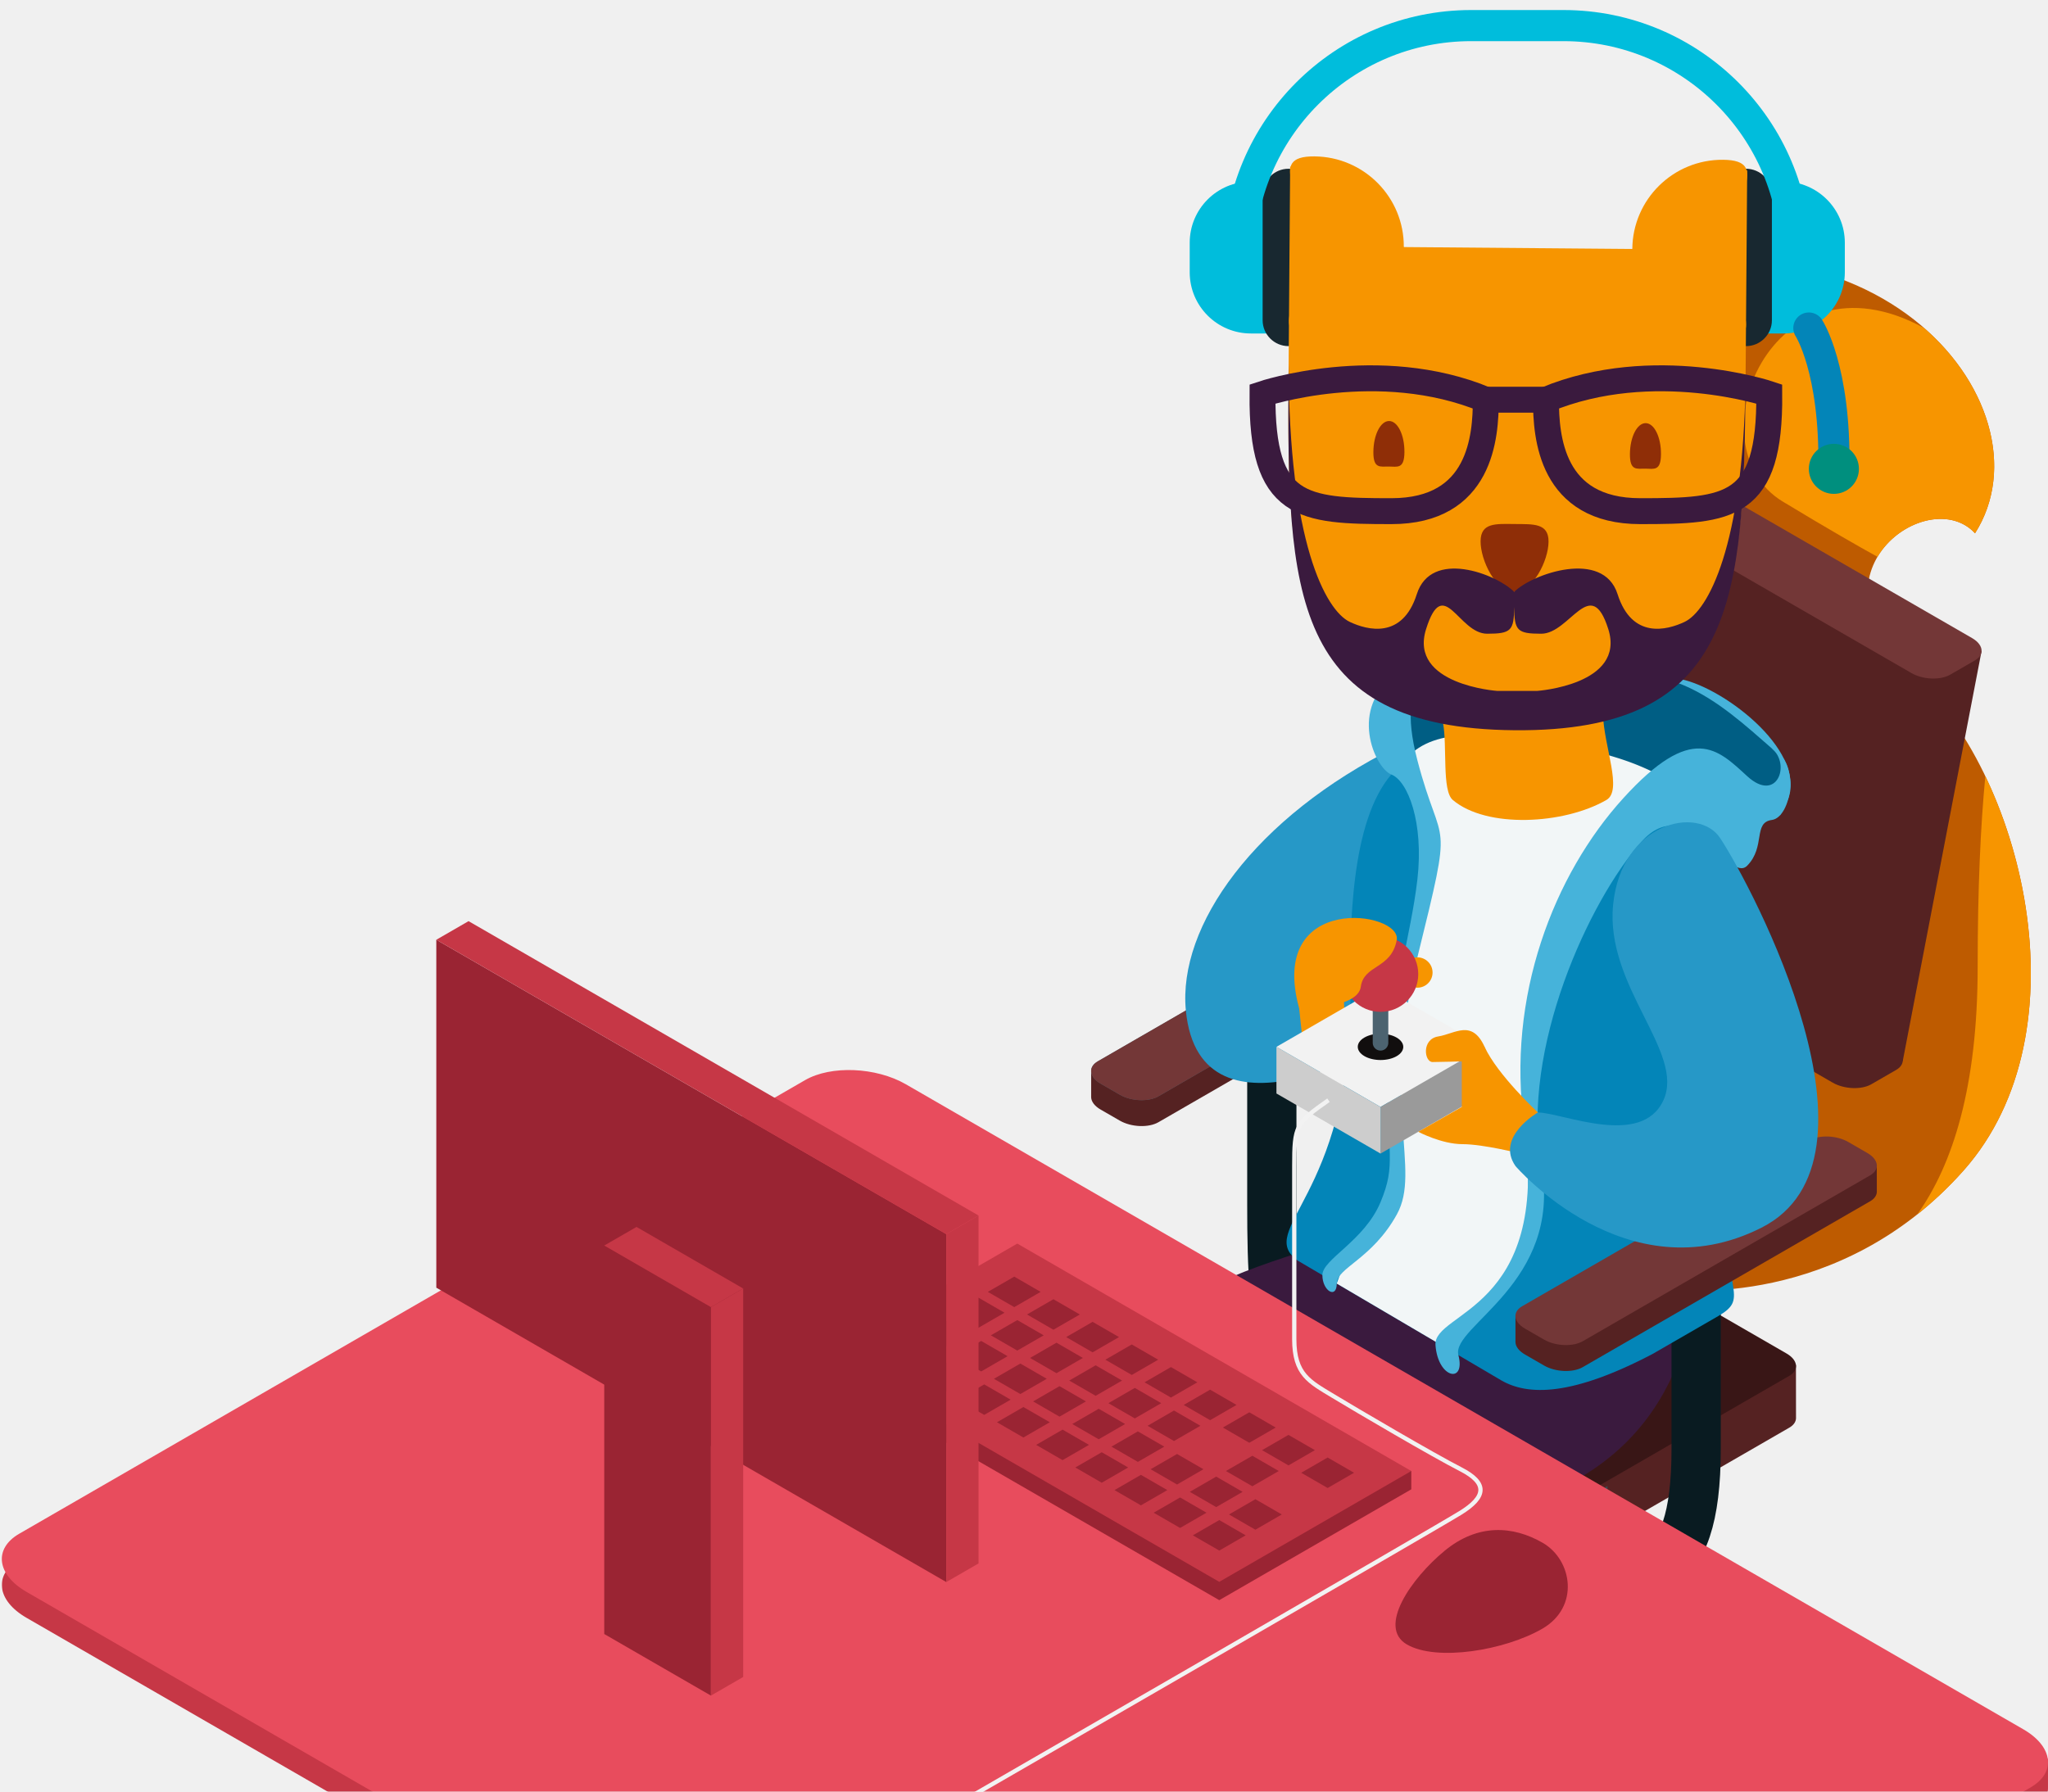
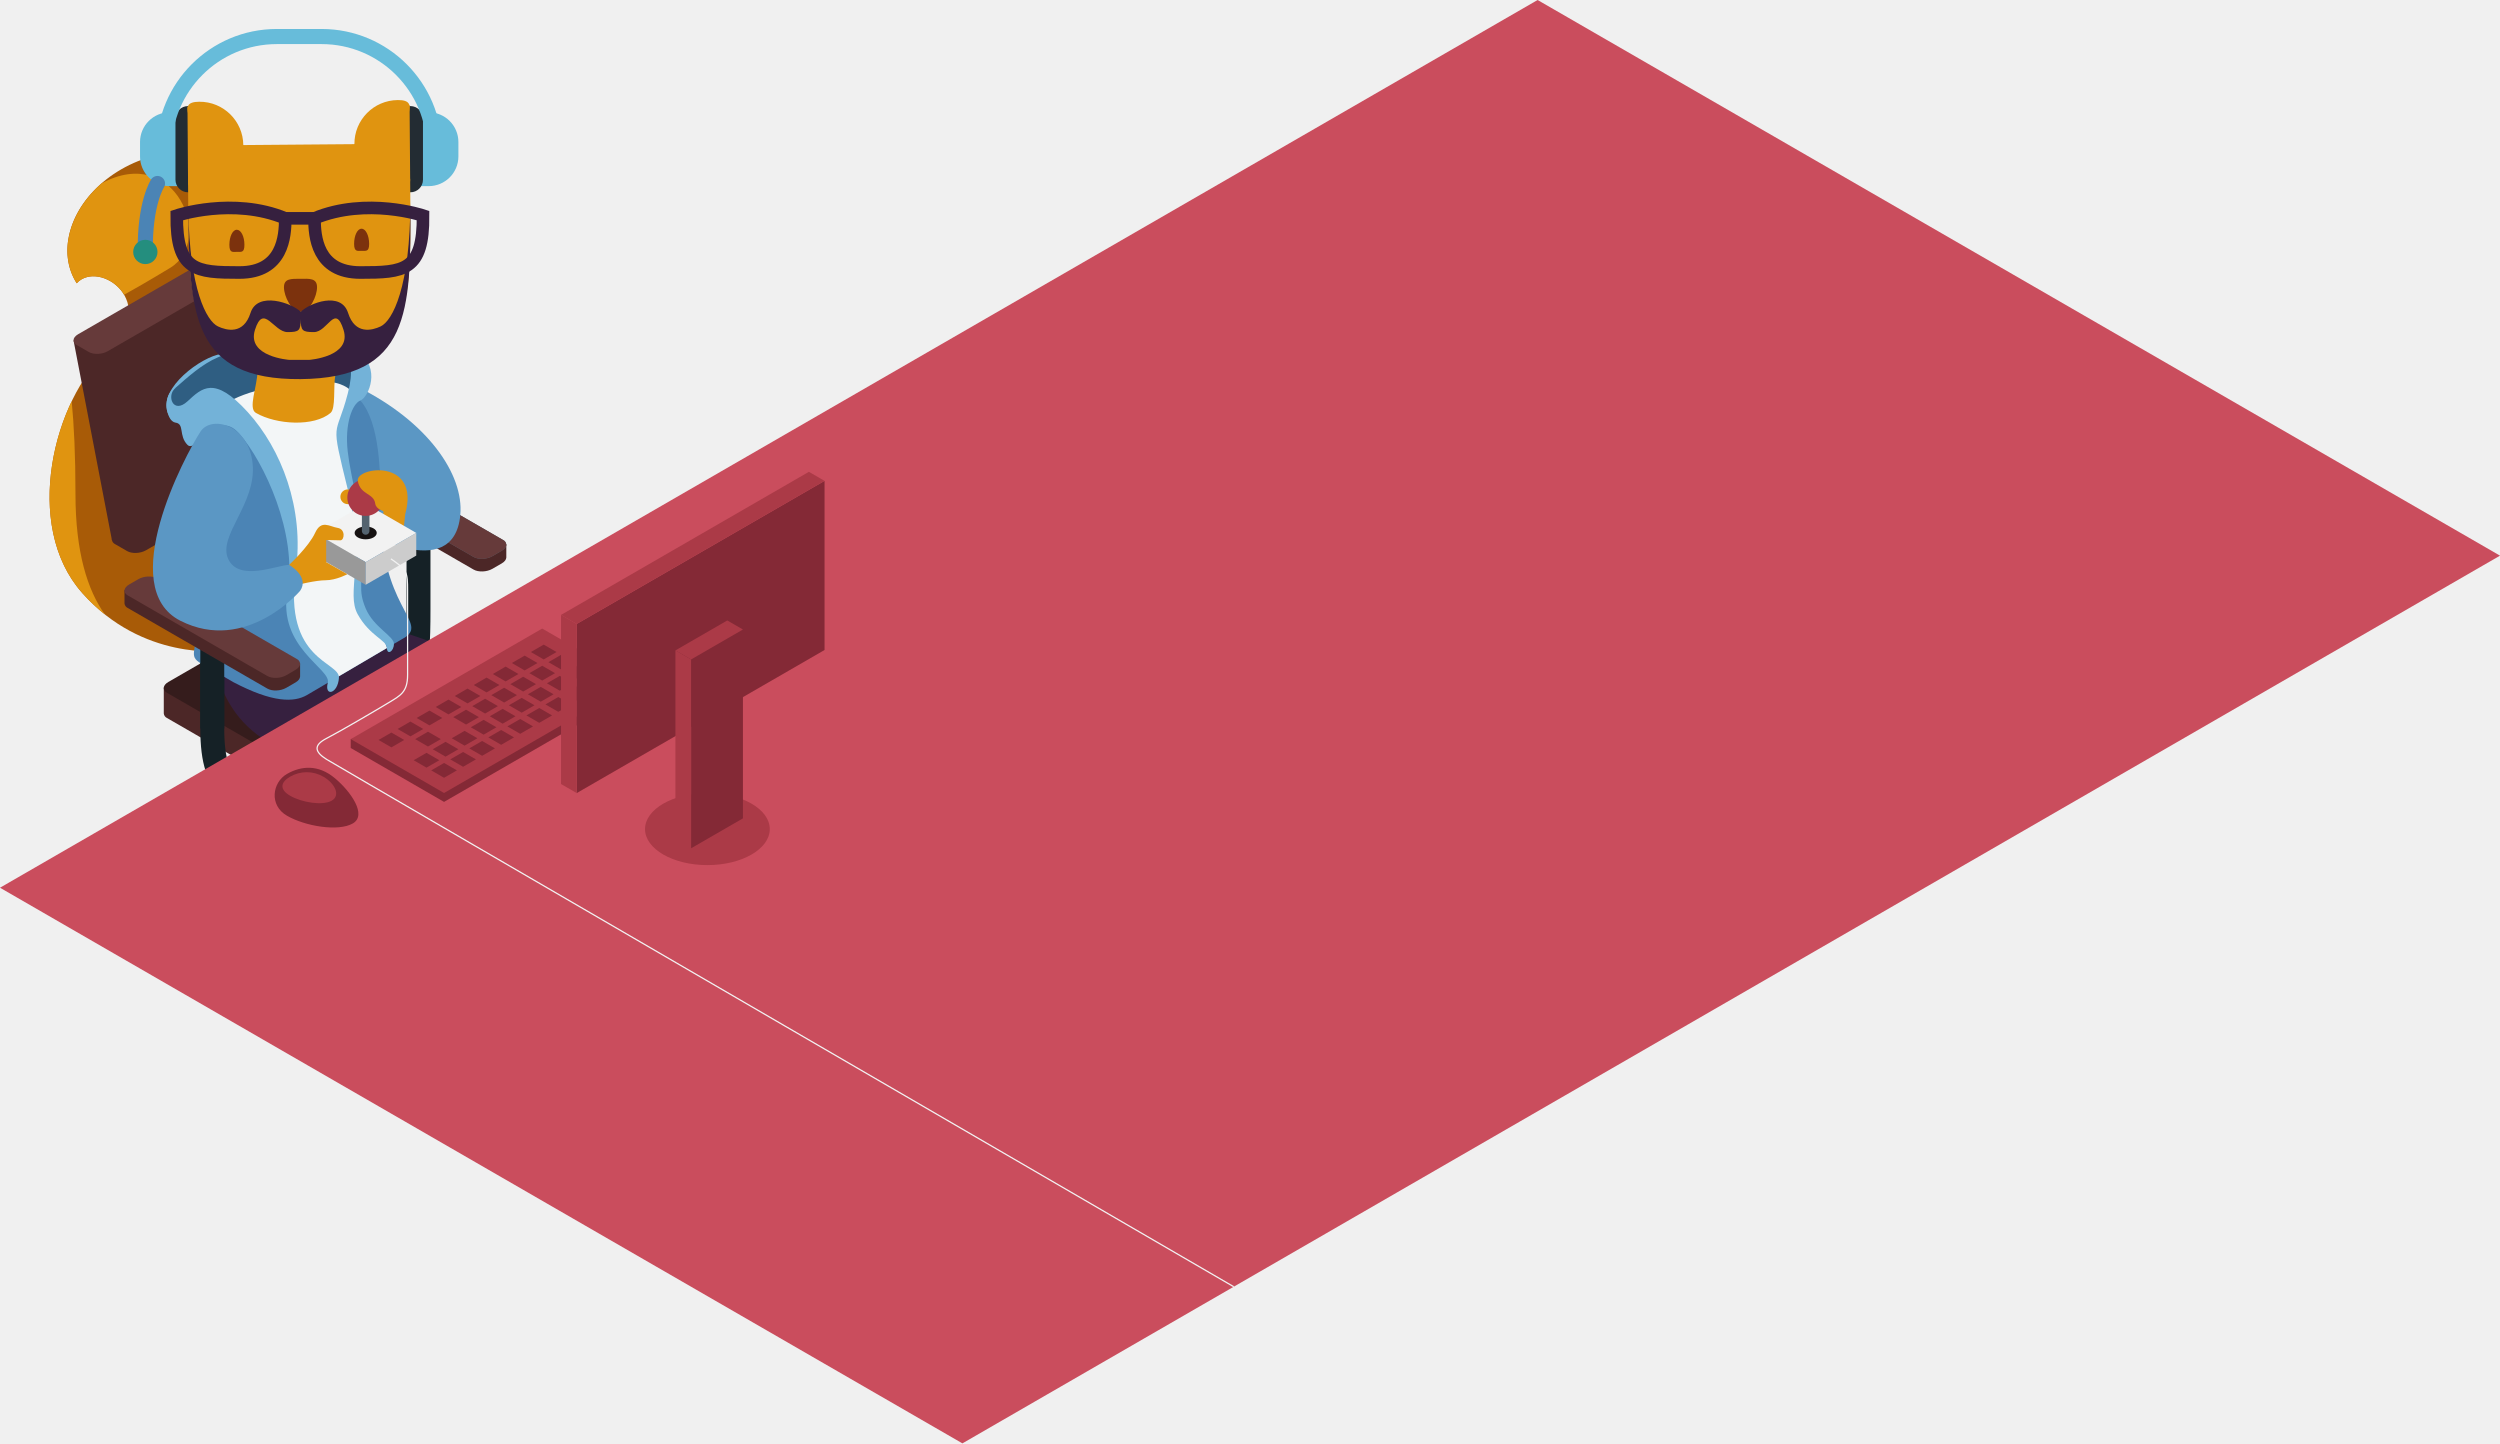
- <svg xmlns="http://www.w3.org/2000/svg" xmlns:xlink="http://www.w3.org/1999/xlink" width="240px" height="210px" viewBox="0 0 240 210" version="1.1">
+ <svg xmlns="http://www.w3.org/2000/svg" viewBox="0 0 1984.29 1145.63">
  <defs>
-     <rect id="path-1" x="0" y="0" width="240" height="210" />
-     <polygon id="path-3" points="0 0.091 239.786 0.091 239.786 138.532 0 138.532" />
+     <style>.cls-1{fill:#a85b07;}.cls-2{fill:#e09410;}.cls-3{fill:#4c2727;}.cls-18,.cls-20,.cls-21,.cls-27,.cls-30,.cls-4{fill:none;}.cls-4{stroke:#152126;stroke-width:19px;}.cls-20,.cls-21,.cls-30,.cls-4{stroke-miterlimit:10;}.cls-5{fill:#404a51;}.cls-6{fill:#351c1c;}.cls-7{fill:#36203f;}.cls-8{fill:#ca4d5d;}.cls-9{fill:#54636f;}.cls-10{fill:#663a3a;}.cls-11{fill:#5b97c4;}.cls-12{fill:#73b2d8;}.cls-13{fill:#2f5e82;}.cls-14{fill:#4b84b5;}.cls-15{fill:#f3f6f7;}.cls-16{fill:#67bcda;}.cls-17{fill:#232c33;}.cls-18{stroke:#4b84b5;}.cls-18,.cls-27{stroke-linecap:round;stroke-linejoin:round;}.cls-18,.cls-21{stroke-width:12px;}.cls-19{fill:#7c320d;}.cls-20{stroke:#36203f;stroke-width:10px;}.cls-21{stroke:#67bcda;}.cls-22{fill:#248e7e;}.cls-23{fill:#f2f2f2;}.cls-24{fill:#161212;}.cls-25{fill:#999;}.cls-26{fill:#ccc;}.cls-27{stroke:#54636f;stroke-width:6px;}.cls-28{fill:#ab3a47;}.cls-29{fill:#842936;}.cls-30{stroke:#f2f2f2;}</style>
  </defs>
-   <g id="Page-1" stroke="none" stroke-width="1" fill="none" fill-rule="evenodd">
-     <g id="Group">
-       <mask id="mask-2" fill="white">
-         <use xlink:href="#path-1" />
-       </mask>
-       <g id="Rectangle" />
-       <g id="Group-204" mask="url(#mask-2)">
-         <g transform="translate(120, 135.5) scale(-1, 1) translate(-120, -135.5) translate(0, 3)">
-           <path d="M43.627,148.148 C43.627,148.148 24.499,150.619 9.918,134.226 C-4.664,117.833 3.038,87.479 15.999,75.894 C28.959,64.31 14.019,53.583 8.551,59.506 C-1.018,44.469 20.854,17.129 57.763,31.255 C94.673,45.38 58.198,146.567 43.627,148.148" id="Fill-1" stroke="none" fill="#BE5B00" fill-rule="nonzero" />
-           <path d="M8.551,59.506 C11.57,56.235 17.476,58.043 19.98,62.267 C22.13,61.084 25.648,59.076 31.089,55.787 C41.845,49.284 32.449,25.644 14.523,35.445 C6.576,42.38 3.99,52.339 8.551,59.506" id="Fill-3" stroke="none" fill="#F79500" fill-rule="nonzero" />
-           <path d="M15.317,139.342 C11.159,133.504 8.242,124.394 8.242,110.319 C8.242,101.097 7.9,93.781 7.344,87.98 C0.553,102.149 -0.919,122.042 9.918,134.226 C11.665,136.191 13.479,137.882 15.317,139.342" id="Fill-5" stroke="none" fill="#F79500" fill-rule="nonzero" />
-           <path d="M17.805,122.417 L20.699,124.088 C21.861,124.759 23.892,124.675 25.234,123.9 L58.259,104.833 C59.019,104.394 62.434,134.207 62.406,133.676 C62.384,133.27 59.088,102.505 58.584,102.215 L55.69,100.544 C54.528,99.873 52.498,99.956 51.155,100.731 L18.13,119.799 C17.338,120.256 16.963,120.851 17.027,121.401 C17.071,121.782 17.328,122.142 17.805,122.417" id="Fill-7" stroke="none" fill="#552222" fill-rule="nonzero" />
-           <path d="M90.958,113.729 L90.958,138.154 C90.958,154.214 90.032,157.373 79.602,164.403" id="Stroke-9" stroke="#091B21" stroke-width="5.772" fill="none" />
-           <path d="M101.262,161.556 L68.2,142.468 C67.037,141.797 65.007,141.88 63.665,142.655 L37.903,157.529 L29.537,156.997 L29.53,163.247 C29.547,163.658 29.806,164.047 30.314,164.341 L73.199,189.1 C74.361,189.771 76.392,189.688 77.734,188.913 L110.759,169.845 C111.461,169.44 111.836,168.926 111.867,168.432 L111.868,162.23 L101.262,161.556 Z" id="Fill-11" stroke="none" fill="#552222" fill-rule="nonzero" />
-           <polygon id="Fill-13" stroke="none" fill="#394850" fill-rule="nonzero" points="51.62 176.642 60.009 181.485 60.009 175.984 51.62 171.174" />
-           <path d="M73.199,183.024 L30.314,158.265 C29.734,157.93 29.48,157.47 29.537,156.997 C29.595,156.523 29.967,156.035 30.64,155.647 L63.665,136.58 C65.007,135.805 67.037,135.721 68.2,136.392 L111.085,161.151 C111.587,161.441 111.845,161.825 111.868,162.23 C111.897,162.762 111.521,163.33 110.759,163.769 L77.734,182.837 C76.392,183.612 74.361,183.695 73.199,183.024" id="Fill-15" stroke="none" fill="#391616" fill-rule="nonzero" />
-           <path d="M41.233,142.438 C41.233,142.438 39.194,161.052 54.789,170.166 C70.383,179.28 78.405,179.28 78.405,179.28 L104.409,161.66 C104.409,161.66 106.637,155.673 103.599,151.78 C100.561,147.887 92.28,145.136 82.344,142.157 C72.409,139.179 41.233,142.438 41.233,142.438" id="Fill-17" stroke="none" fill="#3A1A3E" fill-rule="nonzero" />
-           <path d="M41.233,142.438 L41.233,166.863 C41.233,182.923 47.444,183.94 58.327,177.635" id="Stroke-19" stroke="#091B21" stroke-width="5.772" fill="none" />
-           <g id="Group-23" stroke="none" stroke-width="1" fill="none" fill-rule="evenodd" transform="translate(0, 125.3708)">
-             <g id="Fill-21-Clipped">
-               <mask id="mask-4" fill="white">
-                 <use xlink:href="#path-3" />
-               </mask>
-               <g id="path-1" />
-               <path d="M133.844,1.76 L2.891,77.366 C0.973,78.473 -6.07594937e-05,76.814 -6.07594937e-05,78.158 C-6.07594937e-05,78.651 0.001,81.286 0.001,81.311 C0.037,82.388 0.709,83.411 2.043,84.182 L94.137,137.352 C97.163,139.099 102.449,138.88 105.943,136.863 L236.896,61.257 C240.39,59.24 240.769,56.188 237.744,54.441 L145.65,1.27 C142.623,-0.477 137.338,-0.258 133.844,1.76" id="Fill-21" fill="#C63746" fill-rule="nonzero" mask="url(#mask-4)" />
-             </g>
-           </g>
-           <path d="M133.844,124.093 L2.891,199.698 C0.962,200.812 -0.018,202.24 0,203.591 C0.015,204.687 0.687,205.732 2.043,206.514 L94.137,259.685 C97.163,261.432 102.449,261.213 105.943,259.196 L236.896,183.59 C240.39,181.572 240.769,178.521 237.744,176.774 L145.65,123.603 C142.623,121.856 137.338,122.075 133.844,124.093" id="Fill-24" stroke="none" fill="#E84C5D" fill-rule="nonzero" />
-           <path d="M76.669,103.174 L69.788,104.817 L69.784,108.015 C69.806,108.421 70.064,108.805 70.568,109.096 L104.244,128.539 C105.406,129.21 107.437,129.126 108.779,128.351 L111.022,127.056 C111.731,126.647 112.106,126.127 112.131,125.628 L112.131,122.493 L76.669,103.174 Z" id="Fill-26" stroke="none" fill="#552222" fill-rule="nonzero" />
-           <path d="M104.244,125.501 L70.568,106.058 C69.998,105.73 69.743,105.281 69.788,104.817 C69.835,104.334 70.208,103.835 70.893,103.44 L73.136,102.145 C74.478,101.37 76.509,101.286 77.671,101.957 L111.347,121.4 C111.856,121.694 112.114,122.083 112.131,122.493 C112.153,123.021 111.777,123.583 111.022,124.018 L108.779,125.313 C107.437,126.088 105.406,126.172 104.244,125.501" id="Fill-28" stroke="none" fill="#4C6370" fill-rule="nonzero" />
-           <path d="M104.244,125.501 L70.568,106.058 C69.998,105.73 69.743,105.281 69.788,104.817 C69.835,104.334 70.208,103.835 70.893,103.44 L73.136,102.145 C74.478,101.37 76.509,101.286 77.671,101.957 L111.347,121.4 C111.856,121.694 112.114,122.083 112.131,122.493 C112.153,123.021 111.777,123.583 111.022,124.018 L108.779,125.313 C107.437,126.088 105.406,126.172 104.244,125.501" id="Fill-30" stroke="none" fill="#733737" fill-rule="nonzero" />
-           <polygon id="Fill-32" stroke="none" fill="#552222" fill-rule="nonzero" points="7.786 73.318 17.027 121.401 59.368 103.296 50.134 55.351" />
-           <path d="M76.324,84.516 C93.027,92.799 101.989,105.559 101.033,115.445 C99.386,132.474 76.334,118.619 76.334,118.619 L81.756,114.05 C81.756,114.05 85.736,114.292 85.736,111.368 C85.736,108.445 83.428,108.786 78.968,100.091 C74.507,91.395 76.324,84.516 76.324,84.516" id="Fill-34" stroke="none" fill="#2698C7" fill-rule="nonzero" />
-           <path d="M30.438,90.636 C28.318,84.748 38.596,77.183 43.457,76.535 C48.318,75.887 44.318,80.697 44.318,80.697 L31.394,92.557 L30.438,90.636 Z" id="Fill-36" stroke="none" fill="#46B3DA" fill-rule="nonzero" />
-           <path d="M32.355,84.732 C38.455,79.416 45.483,72.587 57.027,77.984 C59.913,79.333 75.194,79.693 75.679,80.509 C77.131,82.957 75.679,86.473 75.679,86.473 L45.354,90.521 L36.152,91.119 C36.152,91.119 26.906,89.481 32.355,84.732" id="Fill-38" stroke="none" fill="#005E84" fill-rule="nonzero" />
-           <path d="M81.756,114.05 C81.867,105.224 81.668,93.299 76.959,87.78 C71.325,81.178 59.928,80.683 48.255,87.422 C36.583,94.161 37.251,108.056 37.906,116.71 L37.79,138.616 C37.79,148.559 35.067,149.196 38.663,151.273 L46.327,155.697 C55.815,160.68 60.946,160.6 64.06,158.803 L87.927,144.759 C92.967,141.081 81.756,137.336 81.756,114.05" id="Fill-40" stroke="none" fill="#0385B8" fill-rule="nonzero" />
-           <path d="M41.981,90.74 C41.981,90.74 44.356,86.674 55.815,84.516 C67.273,82.358 72.694,82.537 75.679,86.473 C76.959,87.78 73.446,87.477 73.151,96.216 C72.856,104.955 74.634,103.514 75.679,116.083 C76.723,128.652 75.076,132.61 76.324,136.954 C77.572,141.299 82.641,145.476 82.641,145.476 L83.35,147.452 L70.699,154.896 C70.699,154.896 65.145,150.915 62.23,145.446 C59.316,139.976 62.176,130.603 60.88,121.259 C59.584,111.914 50.134,94.294 50.134,94.294 L41.981,90.74 Z" id="Fill-42" stroke="none" fill="#F2F6F7" fill-rule="nonzero" />
-           <path d="M70.699,76.194 C70.699,76.194 76.798,75.027 73.9,86.115 C71.002,97.204 69.58,91.682 73.9,109.215 C78.22,126.748 73.404,134.088 76.304,139.342 C79.204,144.596 83.35,145.599 83.35,147.452 C83.35,149.305 85.034,148.326 85.034,146.461 C85.034,144.596 80.122,142.47 78.22,137.913 C76.318,133.356 77.55,132.444 77.237,122.875 C76.926,113.305 74.672,106.774 73.9,100.091 C73.128,93.406 75.018,88.534 76.959,87.78 C78.9,87.027 82.062,79.884 76.304,76.012 C70.546,72.141 65.883,76.012 65.883,76.012 L70.699,76.194 Z" id="Fill-44" stroke="none" fill="#46B3DA" fill-rule="nonzero" />
-           <path d="M8.569,74.411 L11.463,76.082 C12.626,76.753 14.656,76.67 15.999,75.894 L49.023,56.827 C49.755,56.405 50.132,55.864 50.134,55.351 C50.136,54.923 49.878,54.514 49.349,54.209 L46.455,52.538 C45.293,51.867 43.262,51.951 41.92,52.726 L8.895,71.793 C8.14,72.229 7.764,72.791 7.785,73.318 C7.803,73.728 8.061,74.118 8.569,74.411" id="Fill-46" stroke="none" fill="#733737" fill-rule="nonzero" />
-           <path d="M51.753,90.77 C56.723,93.639 65.781,94.131 69.75,90.769 C71.046,89.672 70.385,84.473 70.897,81.737 C72.115,75.23 72.536,68.887 69.038,66.867 C64.068,63.997 59.893,63.274 54.923,66.143 C51.886,67.896 52.417,74.182 52.171,80.588 C52.014,84.666 49.82,89.653 51.753,90.77" id="Fill-48" stroke="none" fill="#F79500" fill-rule="nonzero" />
-           <path d="M26.944,131.883 L20.063,133.526 L20.059,136.724 C20.081,137.13 20.339,137.514 20.843,137.805 L54.519,157.248 C55.681,157.919 57.712,157.835 59.054,157.06 L61.297,155.765 C62.006,155.356 62.381,154.836 62.406,154.337 L62.406,151.202 L26.944,131.883 Z" id="Fill-50" stroke="none" fill="#552222" fill-rule="nonzero" />
-           <path d="M54.519,154.21 L20.843,134.767 C20.273,134.438 20.018,133.989 20.063,133.526 C20.11,133.043 20.484,132.544 21.168,132.149 L23.411,130.854 C24.753,130.079 26.784,129.995 27.946,130.666 L61.623,150.109 C62.131,150.403 62.389,150.792 62.406,151.202 C62.429,151.73 62.052,152.291 61.297,152.727 L59.054,154.022 C57.712,154.797 55.681,154.881 54.519,154.21" id="Fill-52" stroke="none" fill="#733737" fill-rule="nonzero" />
-           <path d="M35.409,36.088 L30.982,36.088 C27.021,36.088 23.809,32.876 23.809,28.915 L23.809,25.453 C23.809,21.491 27.021,18.28 30.982,18.28 L35.409,18.28 L35.409,36.088 Z" id="Fill-54" stroke="none" fill="#00BDDC" fill-rule="nonzero" />
-           <path d="M35.385,37.571 L35.385,37.571 C33.719,37.571 32.355,36.208 32.355,34.541 L32.355,19.812 C32.355,18.145 33.719,16.781 35.385,16.781 C37.051,16.781 38.415,18.145 38.415,19.812 L38.415,34.541 C38.415,36.208 37.051,37.571 35.385,37.571" id="Fill-56" stroke="none" fill="#182830" fill-rule="nonzero" />
-           <path d="M88.981,36.088 L93.408,36.088 C97.369,36.088 100.581,32.876 100.581,28.915 L100.581,25.453 C100.581,21.491 97.369,18.28 93.408,18.28 L88.981,18.28 L88.981,36.088 Z" id="Fill-58" stroke="none" fill="#00BDDC" fill-rule="nonzero" />
-           <path d="M28.026,35.449 C28.026,35.449 24.89,40.217 25.093,51.957" id="Stroke-60" stroke="#0385B8" stroke-width="3.646" fill="none" stroke-linecap="round" stroke-linejoin="round" />
-           <path d="M89.004,37.571 L89.004,37.571 C90.671,37.571 92.035,36.208 92.035,34.541 L92.035,19.812 C92.035,18.145 90.671,16.781 89.004,16.781 C87.338,16.781 85.974,18.145 85.974,19.812 L85.974,34.541 C85.974,36.208 87.338,37.571 89.004,37.571" id="Fill-62" stroke="none" fill="#182830" fill-rule="nonzero" />
-           <path d="M35.251,16.938 C35.251,16.938 35.221,12.922 35.425,39.664 C35.629,66.407 35.732,79.778 62.511,79.556 C89.291,79.334 89.189,65.963 88.985,39.22 C88.78,12.477 88.811,16.493 88.811,16.493 L75.492,25.96 L48.713,26.182 L35.251,16.938 Z" id="Fill-64" stroke="none" fill="#F79500" fill-rule="nonzero" />
-           <path d="M79.057,49.968 C79.072,51.974 78.255,51.676 77.251,51.685 C76.246,51.693 75.433,52.005 75.418,49.998 C75.403,47.991 76.205,46.357 77.21,46.349 C78.215,46.341 79.042,47.961 79.057,49.968" id="Fill-66" stroke="none" fill="#8F2E07" fill-rule="nonzero" />
-           <path d="M48.993,50.217 C49.008,52.224 48.191,51.926 47.186,51.934 C46.181,51.943 45.369,52.254 45.354,50.247 C45.338,48.24 46.141,46.606 47.145,46.598 C48.15,46.59 48.977,48.21 48.993,50.217" id="Fill-68" stroke="none" fill="#8F2E07" fill-rule="nonzero" />
-           <path d="M66.493,60.434 C66.51,62.63 64.755,66.357 62.556,66.375 C60.357,66.393 58.546,62.696 58.53,60.5 C58.513,58.304 60.297,58.441 62.496,58.423 C64.695,58.404 66.476,58.238 66.493,60.434" id="Fill-70" stroke="none" fill="#8F2E07" fill-rule="nonzero" />
-           <path d="M48.713,26.182 C48.757,32.003 44.067,36.762 38.238,36.81 C32.408,36.859 37.319,32.099 37.275,26.277 C37.23,20.455 32.247,15.777 38.077,15.729 C43.906,15.68 48.668,20.36 48.713,26.182" id="Fill-72" stroke="none" fill="#F79500" fill-rule="nonzero" />
-           <path d="M86.93,25.865 C86.975,31.686 91.958,36.365 86.128,36.413 C80.299,36.461 75.537,31.781 75.492,25.96 C75.448,20.138 80.138,15.38 85.967,15.331 C91.797,15.283 86.886,20.043 86.93,25.865" id="Fill-74" stroke="none" fill="#F79500" fill-rule="nonzero" />
-           <path d="M64.559,77.984 L59.851,77.984 C59.851,77.984 49.476,77.26 51.527,70.746 C53.578,64.231 56.011,71.282 59.389,71.282 C62.213,71.282 62.529,70.908 62.557,68.161 C62.584,70.908 62.9,71.282 65.724,71.282 C69.102,71.282 70.832,64.231 72.883,70.746 C74.933,77.26 64.559,77.984 64.559,77.984 M88.996,40.708 C88.988,40.039 88.984,39.664 88.984,39.664 C88.984,60.457 84.675,68.553 81.81,69.901 C79.759,70.866 75.657,71.952 73.968,66.644 C72.279,61.336 64.669,64.262 62.557,66.375 C60.444,64.262 52.13,61.336 50.441,66.644 C48.752,71.952 44.651,70.866 42.6,69.901 C39.839,68.602 35.739,61.039 35.443,41.896 C35.656,67.15 36.488,82.81 62.511,82.594 C88.789,82.376 89.183,66.458 88.996,40.708" id="Fill-76" stroke="none" fill="#3A1A3E" fill-rule="nonzero" />
-           <path d="M32.665,43.181 C32.665,43.181 46.231,38.626 58.833,43.851 C58.833,48.172 58.256,56.915 47.778,56.915 C37.3,56.915 32.552,56.554 32.665,43.181 Z" id="Stroke-78" stroke="#3A1A3E" stroke-width="3.038" fill="none" />
-           <path d="M92.051,43.181 C92.051,43.181 78.485,38.626 65.883,43.851 C65.883,48.172 66.459,56.915 76.938,56.915 C87.416,56.915 92.163,56.554 92.051,43.181 Z" id="Stroke-80" stroke="#3A1A3E" stroke-width="3.038" fill="none" />
-           <path d="M58.833,43.851 L65.883,43.851" id="Stroke-82" stroke="#3A1A3E" stroke-width="3.038" fill="none" />
-           <path d="M94.781,27.184 L94.781,27.184 C94.781,12.17 82.61,0 67.597,0 L56.792,0 C41.779,0 29.609,12.17 29.609,27.184" id="Stroke-84" stroke="#00BDDC" stroke-width="3.646" fill="none" />
-           <path d="M28.026,51.957 C28.026,53.576 26.712,54.889 25.093,54.889 C23.473,54.889 22.159,53.576 22.159,51.957 C22.159,50.336 23.473,49.023 25.093,49.023 C26.712,49.023 28.026,50.336 28.026,51.957" id="Fill-86" stroke="none" fill="#008F7E" fill-rule="nonzero" />
-           <path d="M61.37,128.992 C63.509,113.809 57.875,99.482 49.78,90.571 C41.685,81.659 38.737,84.781 35.249,87.98 C31.761,91.178 30.114,86.589 32.355,84.732 C28.926,86.318 30.114,92.813 32.355,93.11 C34.596,93.406 33.066,96.242 35.249,98.469 C37.432,100.698 42.133,89.472 47.661,95.684 C53.733,102.509 61.835,119.983 59.368,133.683 C56.901,147.383 69.972,152.451 69.094,155.84 C68.217,159.229 71.493,158.603 71.779,154.663 C72.065,150.723 58.327,150.592 61.37,128.992" id="Fill-88" stroke="none" fill="#46B3DA" fill-rule="nonzero" />
-           <path d="M75.678,110.994 C75.678,111.976 74.882,112.772 73.9,112.772 C72.918,112.772 72.121,111.976 72.121,110.994 C72.121,110.012 72.918,109.215 73.9,109.215 C74.882,109.215 75.678,110.012 75.678,110.994" id="Fill-90" stroke="none" fill="#F79500" fill-rule="nonzero" />
-           <polygon id="Fill-92" stroke="none" fill="#F79500" fill-rule="nonzero" points="87.751 115.208 87.277 119.706 82.316 118.802 82.641 111.184" />
-           <polygon id="Fill-94" stroke="none" fill="#F2F2F2" fill-rule="nonzero" points="78.22 126.748 66.022 119.706 78.22 112.664 90.417 119.706" />
-           <path d="M80.106,120.794 C79.066,121.398 77.377,121.402 76.335,120.801 C75.294,120.2 75.293,119.223 76.334,118.619 C77.375,118.014 79.063,118.011 80.105,118.611 C81.147,119.212 81.147,120.189 80.106,120.794" id="Fill-96" stroke="none" fill="#110E0E" fill-rule="nonzero" />
-           <polygon id="Fill-98" stroke="none" fill="#9A9A9A" fill-rule="nonzero" points="78.22 132.215 72.121 128.693 66.022 125.172 66.022 119.706 78.22 126.748" />
-           <polygon id="Fill-100" stroke="none" fill="#CDCDCD" fill-rule="nonzero" points="78.22 132.215 90.417 125.172 90.417 119.706 78.22 126.748" />
-           <path d="M78.22,119.232 L78.22,111.184" id="Stroke-102" stroke="#4C6370" stroke-width="1.823" fill="none" stroke-linecap="round" stroke-linejoin="round" />
-           <path d="M82.641,111.184 C82.641,113.626 80.661,115.605 78.22,115.605 C75.778,115.605 73.799,113.626 73.799,111.184 C73.799,108.742 75.778,106.763 78.22,106.763 C80.661,106.763 82.641,108.742 82.641,111.184" id="Fill-104" stroke="none" fill="#C63746" fill-rule="nonzero" />
-           <path d="M59.779,127.395 C59.779,127.395 64.533,122.977 66.022,119.706 C67.512,116.435 69.484,118.171 71.457,118.486 C73.43,118.802 73.101,121.485 72.121,121.485 C71.141,121.485 68.695,121.406 68.695,121.406 L68.695,126.748 L73.799,129.662 C73.799,129.662 71.063,131.111 68.616,131.111 C66.171,131.111 61.831,132.214 61.831,132.214 C61.831,132.214 58.438,131.569 59.779,127.395" id="Fill-106" stroke="none" fill="#F79500" fill-rule="nonzero" />
-           <path d="M87.751,115.208 C87.751,115.208 80.886,115.283 80.531,112.664 C80.176,110.044 76.968,110.619 76.323,107.195 C75.679,103.771 91.509,101.535 87.751,115.208" id="Fill-108" stroke="none" fill="#F79500" fill-rule="nonzero" />
-           <path d="M38.415,95.242 C34.581,101.07 17.772,132.905 33.577,140.902 C49.381,148.9 62.406,133.676 62.406,133.676 C64.774,130.267 59.779,127.395 59.779,127.395 C56.875,127.432 47.636,131.577 45.066,125.96 C42.495,120.343 51.933,112.629 50.961,103.018 C49.989,93.406 40.979,91.346 38.415,95.242" id="Fill-110" stroke="none" fill="#2698C7" fill-rule="nonzero" />
-           <polygon id="Fill-112" stroke="none" fill="#9A2433" fill-rule="nonzero" points="143.29 157.906 97.118 184.562 74.615 171.57 74.615 169.423 143.29 155.758" />
-           <polygon id="Fill-114" stroke="none" fill="#C63746" fill-rule="nonzero" points="143.29 155.758 97.118 182.415 74.615 169.423 120.786 142.766" />
-           <polygon id="Fill-116" stroke="none" fill="#9A2433" fill-rule="nonzero" points="97.118 175.174 94.023 176.962 97.118 178.749 100.214 176.962" />
-           <polygon id="Fill-118" stroke="none" fill="#9A2433" fill-rule="nonzero" points="101.709 172.524 98.613 174.311 101.709 176.098 104.805 174.311" />
-           <polygon id="Fill-120" stroke="none" fill="#9A2433" fill-rule="nonzero" points="106.3 169.873 103.204 171.661 106.3 173.448 109.395 171.661" />
-           <polygon id="Fill-122" stroke="none" fill="#9A2433" fill-rule="nonzero" points="110.89 167.223 107.795 169.01 110.89 170.798 113.986 169.01" />
-           <polygon id="Fill-124" stroke="none" fill="#9A2433" fill-rule="nonzero" points="115.481 164.573 112.385 166.36 115.481 168.147 118.577 166.36" />
-           <polygon id="Fill-126" stroke="none" fill="#9A2433" fill-rule="nonzero" points="120.072 161.922 116.976 163.709 120.072 165.497 123.167 163.71" />
-           <polygon id="Fill-128" stroke="none" fill="#9A2433" fill-rule="nonzero" points="124.662 159.272 121.567 161.059 124.662 162.846 127.758 161.059" />
-           <polygon id="Fill-130" stroke="none" fill="#9A2433" fill-rule="nonzero" points="129.253 156.621 126.157 158.409 129.253 160.196 132.349 158.409" />
-           <polygon id="Fill-132" stroke="none" fill="#9A2433" fill-rule="nonzero" points="133.844 153.971 130.748 155.758 133.844 157.546 136.939 155.758" />
-           <polygon id="Fill-134" stroke="none" fill="#9A2433" fill-rule="nonzero" points="92.885 172.73 89.789 174.517 92.885 176.304 95.98 174.517" />
-           <polygon id="Fill-136" stroke="none" fill="#9A2433" fill-rule="nonzero" points="97.476 170.079 94.38 171.867 97.476 173.654 100.571 171.867" />
-           <polygon id="Fill-138" stroke="none" fill="#9A2433" fill-rule="nonzero" points="102.066 167.429 98.97 169.216 102.066 171.004 105.162 169.216" />
-           <polygon id="Fill-140" stroke="none" fill="#9A2433" fill-rule="nonzero" points="106.657 164.779 103.561 166.566 106.657 168.353 109.752 166.566" />
-           <polygon id="Fill-142" stroke="none" fill="#9A2433" fill-rule="nonzero" points="111.247 162.128 108.152 163.915 111.247 165.703 114.343 163.916" />
-           <polygon id="Fill-144" stroke="none" fill="#9A2433" fill-rule="nonzero" points="115.838 159.478 112.742 161.265 115.838 163.052 118.934 161.265" />
-           <polygon id="Fill-146" stroke="none" fill="#9A2433" fill-rule="nonzero" points="120.429 156.827 117.333 158.615 120.429 160.402 123.525 158.615" />
-           <polygon id="Fill-148" stroke="none" fill="#9A2433" fill-rule="nonzero" points="125.019 154.177 121.924 155.965 125.019 157.752 128.115 155.965" />
-           <polygon id="Fill-150" stroke="none" fill="#9A2433" fill-rule="nonzero" points="129.61 151.527 126.514 153.314 129.61 155.101 132.706 153.314" />
-           <polygon id="Fill-152" stroke="none" fill="#9A2433" fill-rule="nonzero" points="93.242 167.635 90.146 169.423 93.242 171.21 96.338 169.423" />
-           <polygon id="Fill-154" stroke="none" fill="#9A2433" fill-rule="nonzero" points="102.423 162.334 99.328 164.122 102.423 165.909 105.519 164.122" />
-           <polygon id="Fill-156" stroke="none" fill="#9A2433" fill-rule="nonzero" points="107.014 159.684 103.918 161.471 107.014 163.259 110.11 161.471" />
-           <polygon id="Fill-158" stroke="none" fill="#9A2433" fill-rule="nonzero" points="111.605 157.034 108.509 158.821 111.605 160.608 114.7 158.821" />
-           <polygon id="Fill-160" stroke="none" fill="#9A2433" fill-rule="nonzero" points="116.195 154.383 113.1 156.171 116.195 157.958 119.291 156.171" />
-           <polygon id="Fill-162" stroke="none" fill="#9A2433" fill-rule="nonzero" points="120.786 151.733 117.69 153.52 120.786 155.307 123.882 153.52" />
-           <polygon id="Fill-164" stroke="none" fill="#9A2433" fill-rule="nonzero" points="125.377 149.082 122.281 150.87 125.377 152.657 128.472 150.87" />
-           <polygon id="Fill-166" stroke="none" fill="#9A2433" fill-rule="nonzero" points="84.418 167.841 81.322 169.629 84.418 171.416 87.514 169.629" />
-           <polygon id="Fill-168" stroke="none" fill="#9A2433" fill-rule="nonzero" points="89.008 165.191 85.913 166.978 89.008 168.766 92.104 166.978" />
-           <polygon id="Fill-170" stroke="none" fill="#9A2433" fill-rule="nonzero" points="93.599 162.541 90.503 164.328 93.599 166.115 96.695 164.328" />
-           <polygon id="Fill-172" stroke="none" fill="#9A2433" fill-rule="nonzero" points="98.19 159.89 95.094 161.678 98.19 163.465 101.285 161.678" />
-           <polygon id="Fill-174" stroke="none" fill="#9A2433" fill-rule="nonzero" points="102.781 157.24 99.685 159.027 102.781 160.815 105.876 159.027" />
-           <polygon id="Fill-176" stroke="none" fill="#9A2433" fill-rule="nonzero" points="107.371 154.589 104.275 156.377 107.371 158.164 110.467 156.377" />
-           <polygon id="Fill-178" stroke="none" fill="#9A2433" fill-rule="nonzero" points="111.962 151.939 108.866 153.726 111.962 155.514 115.058 153.726" />
-           <polygon id="Fill-180" stroke="none" fill="#9A2433" fill-rule="nonzero" points="116.552 149.289 113.457 151.076 116.552 152.863 119.648 151.076" />
-           <polygon id="Fill-182" stroke="none" fill="#9A2433" fill-rule="nonzero" points="121.143 146.638 118.048 148.426 121.143 150.213 124.239 148.426" />
-           <polygon id="Fill-186" stroke="none" fill="#9A2433" fill-rule="nonzero" points="129.107 182.439 188.87 147.935 188.87 107.153 129.107 141.657" />
-           <polygon id="Fill-188" stroke="none" fill="#9A2433" fill-rule="nonzero" points="156.688 195.749 169.189 188.531 169.189 142.995 156.688 150.213" />
-           <polygon id="Fill-190" stroke="none" fill="#C63746" fill-rule="nonzero" points="156.688 150.213 169.189 142.995 165.409 140.814 152.908 148.031" />
-           <polygon id="Fill-192" stroke="none" fill="#C63746" fill-rule="nonzero" points="129.107 141.657 188.87 107.153 185.091 104.971 125.328 139.475" />
-           <polygon id="Fill-194" stroke="none" fill="#C63746" fill-rule="nonzero" points="129.107 141.657 129.107 182.439 125.328 180.257 125.328 139.475" />
-           <polygon id="Fill-196" stroke="none" fill="#C63746" fill-rule="nonzero" points="156.688 150.213 156.688 195.749 152.908 193.566 152.908 148.031" />
-           <path d="M59.261,187.909 C63.653,190.445 71.627,191.776 75.124,189.757 C78.621,187.738 74.621,182.002 70.708,178.775 C66.831,175.577 62.714,175.82 59.217,177.839 C55.721,179.857 54.868,185.372 59.261,187.909" id="Fill-198" stroke="none" fill="#9A2433" fill-rule="nonzero" />
-           <path d="M84.318,125.96 C88.166,128.647 88.329,128.988 88.329,133.683 L88.329,153.971 C88.329,158.115 86.546,158.949 83.812,160.608 C81.078,162.267 72.065,167.558 68.824,169.216 C65.584,170.875 65.888,172.481 68.824,174.311 C71.761,176.141 126.157,207.533 126.157,207.533" id="Stroke-202" stroke="#F2F2F2" stroke-width="0.5" fill="none" />
-         </g>
-       </g>
-     </g>
+   <g id="Camada_9" data-name="Camada 9">
+     <path class="cls-1" d="M176.37,516.61s-63,8.14-111-45.83-22.65-153.87,20-192-6.52-73.45-24.52-53.95c-31.5-49.5,40.5-139.49,162-93S224.33,511.41,176.37,516.61Z" />
+     <path class="cls-2" d="M60.91,224.83c9.94-10.77,29.38-4.81,37.62,9.09,7.08-3.89,18.66-10.5,36.57-21.33,35.41-21.41,4.48-99.22-54.53-67C54.41,168.46,45.9,201.24,60.91,224.83Z" />
+     <path class="cls-2" d="M83.18,487.62C69.5,468.41,59.9,438.42,59.9,392.09c0-30.35-1.13-54.44-3-73.53-22.35,46.64-27.2,112.12,8.47,152.22A141,141,0,0,0,83.18,487.62Z" />
+     <path class="cls-3" d="M91.37,431.91l9.53,5.5c3.82,2.21,10.51,1.93,14.93-.62L224.53,374c2.51-1.44,13.75,96.69,13.65,94.94-.07-1.33-10.92-102.6-12.57-103.56l-9.53-5.5c-3.83-2.21-10.51-1.93-14.93.62L92.44,423.29c-2.6,1.51-3.84,3.47-3.63,5.28A4.61,4.61,0,0,0,91.37,431.91Z" />
+     <path class="cls-4" d="M332.17,403.32v80.39c0,52.87-3.05,63.27-37.38,86.41" />
+     <path class="cls-3" d="M366.08,560.75,257.26,497.91c-3.83-2.21-10.51-1.93-14.93.62l-84.8,49L130,545.74l0,20.57a4.48,4.48,0,0,0,2.58,3.6l141.16,81.5c3.83,2.21,10.51,1.94,14.93-.62L397.35,588c2.31-1.33,3.54-3,3.64-4.65V563Z" />
+     <polygon class="cls-5" points="202.68 610.4 230.3 626.35 230.3 608.24 202.68 592.4 202.68 610.4" />
+     <path class="cls-6" d="M273.71,631.41l-141.16-81.5c-1.91-1.1-2.75-2.61-2.56-4.17s1.42-3.17,3.63-4.45l108.71-62.76c4.42-2.55,11.1-2.83,14.93-.62l141.16,81.5A4.55,4.55,0,0,1,401,563c.09,1.75-1.15,3.62-3.65,5.07L288.64,630.79C284.22,633.34,277.54,633.62,273.71,631.41Z" />
+     <path class="cls-7" d="M168.49,497.82s-6.71,61.27,44.62,91.27,77.74,30,77.74,30l85.59-58s7.34-19.71-2.66-32.52-37.26-21.87-70-31.68S168.49,497.82,168.49,497.82Z" />
+     <path class="cls-4" d="M168.49,497.82v80.39c0,52.87,20.44,56.22,56.27,35.46" />
+     <path class="cls-3" d="M285.13,368.57,262.48,374v10.53a4.52,4.52,0,0,0,2.58,3.56l110.85,64c3.83,2.2,10.51,1.93,14.93-.62l7.38-4.27c2.34-1.34,3.57-3.06,3.65-4.7V432.16Z" />
+     <polygon class="cls-8" points="1984.29 441.03 763.87 1145.63 0 704.6 1220.42 0 1984.29 441.03" />
+     <path class="cls-9" d="M375.9,442.07l-110.85-64c-1.87-1.09-2.72-2.56-2.57-4.09s1.39-3.23,3.64-4.53l7.38-4.27c4.42-2.55,11.11-2.82,14.93-.61l110.85,64a4.45,4.45,0,0,1,2.58,3.59c.08,1.74-1.16,3.59-3.65,5l-7.38,4.27C386.41,444,379.73,444.27,375.9,442.07Z" />
+     <path class="cls-10" d="M375.9,442.07l-110.85-64c-1.87-1.09-2.72-2.56-2.57-4.09s1.39-3.23,3.64-4.53l7.38-4.27c4.42-2.55,11.11-2.82,14.93-.61l110.85,64a4.45,4.45,0,0,1,2.58,3.59c.08,1.74-1.16,3.59-3.65,5l-7.38,4.27C386.41,444,379.73,444.27,375.9,442.07Z" />
+     <polygon class="cls-3" points="58.39 270.3 88.81 428.57 228.18 368.97 197.79 211.15 58.39 270.3" />
+     <path class="cls-11" d="M284,307.16c55,27.26,84.48,69.26,81.33,101.8C359.91,465,284,419.41,284,419.41l17.85-15s13.1.8,13.1-8.83-7.6-8.5-22.28-37.12S284,307.16,284,307.16Z" />
+     <path class="cls-12" d="M133,327.3c-7-19.38,26.85-44.28,42.85-46.41s2.83,13.7,2.83,13.7l-42.54,39Z" />
+     <path class="cls-13" d="M139.27,307.87c20.08-17.5,43.21-40,81.21-22.22,9.5,4.45,59.8,5.63,61.39,8.32,4.78,8,0,19.63,0,19.63l-99.82,13.32-30.29,2S121.33,323.5,139.27,307.87Z" />
+     <path class="cls-14" d="M301.88,404.37c.36-29.05-.29-68.3-15.79-86.47-18.55-21.73-56.06-23.36-94.48-1.18s-36.23,67.92-34.07,96.41l-.38,72.11c0,32.72-9,34.82,2.87,41.66l25.23,14.56c31.23,16.4,48.12,16.14,58.37,10.22l78.56-46.23C338.78,493.35,301.88,481,301.88,404.37Z" />
+     <path class="cls-15" d="M171,327.64s7.82-13.38,45.54-20.48,55.56-6.52,65.38,6.44c4.22,4.3-7.35,3.3-8.32,32.07s4.88,24,8.32,65.39-2,54.4,2.13,68.7,20.79,28.06,20.79,28.06l2.33,6.5-41.64,24.5s-18.28-13.1-27.87-31.1-.18-48.86-4.45-79.62-35.37-88.76-35.37-88.76Z" />
+     <path class="cls-12" d="M265.48,279.76s20.08-3.84,10.54,32.66-14.22,18.32,0,76-1.63,81.87,7.91,99.16,23.19,20.6,23.19,26.7,5.55,2.88,5.55-3.26-16.17-13.14-22.43-28.14-2.21-18-3.24-49.5-8.44-53-11-75,3.68-38,10.07-40.52,16.8-26-2.16-38.74-34.3,0-34.3,0Z" />
+     <path class="cls-10" d="M61,273.9l9.53,5.5c3.83,2.2,10.51,1.93,14.93-.62L194.13,216c2.41-1.39,3.65-3.17,3.66-4.86a4.43,4.43,0,0,0-2.58-3.75l-9.53-5.5c-3.83-2.21-10.51-1.94-14.93.61L62,265.28c-2.48,1.43-3.72,3.28-3.65,5A4.52,4.52,0,0,0,61,273.9Z" />
+     <path class="cls-2" d="M203.12,327.74c16.36,9.44,46.17,11.07,59.24,0,4.27-3.61,2.09-20.72,3.77-29.73,4-21.42,5.4-42.3-6.12-48.95-16.35-9.44-30.1-11.83-46.46-2.38-10,5.77-8.25,26.46-9.06,47.55C204,307.65,196.76,324.07,203.12,327.74Z" />
+     <path class="cls-4" d="M168.49,497.82v80.39" />
+     <path class="cls-3" d="M121.46,463.07l-22.65,5.41,0,10.53a4.54,4.54,0,0,0,2.58,3.56l110.85,64c3.83,2.2,10.51,1.93,14.93-.62l7.38-4.27c2.34-1.34,3.57-3.06,3.65-4.7V526.66Z" />
+     <path class="cls-10" d="M212.22,536.57l-110.85-64c-1.87-1.09-2.71-2.56-2.56-4.09s1.38-3.23,3.63-4.53l7.39-4.27c4.41-2.55,11.1-2.82,14.92-.61l110.86,64a4.49,4.49,0,0,1,2.58,3.59c.07,1.74-1.17,3.59-3.66,5L227.15,536C222.73,538.5,216.05,538.77,212.22,536.57Z" />
+     <path class="cls-16" d="M134.75,89.13h14.57a0,0,0,0,1,0,0v58.62a0,0,0,0,1,0,0H134.75a23.61,23.61,0,0,1-23.61-23.61V112.74A23.61,23.61,0,0,1,134.75,89.13Z" />
+     <rect class="cls-17" x="139.27" y="84.2" width="19.95" height="68.43" rx="9.97" />
+     <path class="cls-16" d="M349.27,89.13h14.57a0,0,0,0,1,0,0v58.62a0,0,0,0,1,0,0H349.27a23.61,23.61,0,0,1-23.61-23.61V112.74A23.61,23.61,0,0,1,349.27,89.13Z" transform="translate(689.5 236.87) rotate(180)" />
+     <path class="cls-18" d="M125,145.65s-10.33,15.69-9.66,54.33" />
+     <rect class="cls-17" x="315.76" y="84.2" width="19.95" height="68.43" rx="9.97" transform="translate(651.48 236.83) rotate(180)" />
+     <path class="cls-2" d="M148.8,84.71s-.1-13.22.57,74.81,1,132,89.16,131.31,87.81-44.75,87.14-132.77-.57-74.81-.57-74.81l-43.84,31.16-88.15.73Z" />
+     <path class="cls-19" d="M293,193.43c.05,6.61-2.63,5.63-5.94,5.66s-6,1-6-5.56,2.59-12,5.89-12S292.94,186.83,293,193.43Z" />
+     <path class="cls-19" d="M194,194.26c.05,6.6-2.64,5.62-5.94,5.65s-6,1.05-6-5.56,2.59-12,5.9-12S194,187.65,194,194.26Z" />
+     <path class="cls-19" d="M251.64,227.89c.05,7.22-5.72,19.49-13,19.55s-13.2-12.11-13.26-19.34,5.82-6.77,13.06-6.83S251.58,220.66,251.64,227.89Z" />
+     <path class="cls-2" d="M193.11,115.14a34.74,34.74,0,0,1-34.48,35c-19.19.16-3-15.51-3.17-34.67s-16.55-34.56,2.64-34.72A34.7,34.7,0,0,1,193.11,115.14Z" />
+     <path class="cls-2" d="M318.91,114.1c.15,19.16,16.55,34.56-2.64,34.72a34.7,34.7,0,1,1-.53-69.4C334.93,79.26,318.76,94.93,318.91,114.1Z" />
+     <path class="cls-7" d="M325.71,163c0-2.21,0-3.44,0-3.44,0,68.44-14.18,95.09-23.61,99.53-6.76,3.18-20.26,6.75-25.82-10.72s-30.61-7.84-37.56-.89c-7-6.95-34.32-16.59-39.88.89s-19.06,13.9-25.81,10.72c-9.09-4.28-22.58-29.17-23.56-92.18.7,83.12,3.44,134.67,89.1,134C325,300.11,326.33,247.71,325.71,163ZM245.27,285.65h-15.5s-34.15-2.38-27.4-23.82,14.77,1.76,25.88,1.76c9.3,0,10.34-1.23,10.43-10.27.09,9,1.13,10.27,10.43,10.27,11.11,0,16.81-23.2,23.56-1.76S245.27,285.65,245.27,285.65Z" />
+     <path class="cls-20" d="M140.29,171.09s44.65-15,86.13,2.21c0,14.22-1.89,43-36.39,43S139.92,215.11,140.29,171.09Z" />
+     <path class="cls-20" d="M335.77,171.09s-44.66-15-86.14,2.21c0,14.22,1.9,43,36.39,43S336.14,215.11,335.77,171.09Z" />
+     <line class="cls-20" x1="226.42" y1="173.3" x2="249.63" y2="173.3" />
+     <path class="cls-21" d="M344.75,118.44h0A89.48,89.48,0,0,0,255.27,29H219.71a89.48,89.48,0,0,0-89.48,89.48h0" />
+     <circle class="cls-22" cx="115.36" cy="199.98" r="9.65" />
+     <path class="cls-12" d="M234.77,453.56c7-50-11.5-97.14-38.15-126.47s-36.35-19.06-47.83-8.53-16.9-4.58-9.52-10.69c-11.29,5.22-7.38,26.6,0,27.57s2.34,10.31,9.52,17.65,22.66-29.62,40.86-9.17c20,22.46,46.65,80,38.53,125.08s34.91,61.77,32,72.93,7.9,9.1,8.84-3.87S224.76,524.66,234.77,453.56Z" />
+     <circle class="cls-2" cx="276.02" cy="394.31" r="5.85" />
+     <polygon class="cls-2" points="321.61 408.18 320.05 422.99 303.72 420.01 304.79 394.94 321.61 408.18" />
+     <polygon class="cls-23" points="290.24 446.17 250.09 422.99 290.24 399.81 330.39 422.99 290.24 446.17" />
+     <ellipse class="cls-24" cx="290.24" cy="422.99" rx="8.78" ry="5.08" transform="translate(-1.1 0.76) rotate(-0.15)" />
+     <polygon class="cls-25" points="290.24 464.16 270.16 452.57 250.09 440.98 250.09 422.99 290.24 446.17 290.24 464.16" />
+     <polygon class="cls-26" points="290.24 464.16 330.39 440.98 330.39 422.99 290.24 446.17 290.24 464.16" />
+     <line class="cls-27" x1="290.24" y1="421.43" x2="290.24" y2="394.94" />
+     <circle class="cls-28" cx="290.24" cy="394.94" r="14.55" />
+     <path class="cls-2" d="M229.54,448.3s15.64-14.55,20.55-25.31,11.39-5.05,17.89-4,5.41,9.87,2.18,9.87-11.27-.26-11.27-.26v17.59l16.79,9.59s-9,4.77-17.05,4.77-22.34,3.63-22.34,3.63S225.12,462,229.54,448.3Z" />
+     <path class="cls-2" d="M321.61,408.18s-22.6.25-23.76-8.37-11.73-6.73-13.85-18S334,363.18,321.61,408.18Z" />
+     <path class="cls-11" d="M159.21,342.46c-12.62,19.18-67.95,124-15.92,150.3S238.18,469,238.18,469c7.8-11.22-8.64-20.67-8.64-20.67-9.56.12-40,13.77-48.43-4.72s22.6-43.89,19.4-75.52S167.65,329.64,159.21,342.46Z" />
+     <polygon class="cls-29" points="504.43 548.73 352.45 636.48 278.37 593.71 278.37 586.64 504.43 541.66 504.43 548.73" />
+     <polygon class="cls-28" points="504.43 541.66 352.45 629.41 278.37 586.64 278.37 586.64 430.35 498.89 504.43 541.66" />
+     <polygon class="cls-29" points="352.45 605.57 342.25 611.46 352.45 617.34 362.64 611.46 352.45 605.57" />
+     <polygon class="cls-29" points="367.56 596.85 357.37 602.73 367.56 608.61 377.75 602.73 367.56 596.85" />
+     <polygon class="cls-29" points="382.67 588.12 372.48 594.01 382.67 599.89 392.86 594.01 382.67 588.12" />
+     <polygon class="cls-29" points="397.78 579.4 387.59 585.28 397.78 591.17 407.97 585.28 397.78 579.4" />
+     <polygon class="cls-29" points="412.89 570.67 402.7 576.56 412.89 582.44 423.08 576.56 412.89 570.67" />
+     <polygon class="cls-29" points="428 561.95 417.81 567.83 428 573.72 438.19 567.83 428 561.95" />
+     <polygon class="cls-29" points="443.11 553.23 432.92 559.11 443.11 564.99 453.3 559.11 443.11 553.23" />
+     <polygon class="cls-29" points="458.22 544.5 448.03 550.38 458.22 556.27 468.41 550.39 458.22 544.5" />
+     <polygon class="cls-29" points="473.33 535.78 463.14 541.66 473.33 547.54 483.52 541.66 473.33 535.78" />
+     <polygon class="cls-29" points="338.51 597.53 328.32 603.41 338.51 609.29 348.7 603.41 338.51 597.53" />
+     <polygon class="cls-29" points="353.62 588.8 343.43 594.68 353.62 600.57 363.81 594.68 353.62 588.8" />
+     <polygon class="cls-29" points="368.73 580.08 358.54 585.96 368.73 591.84 378.92 585.96 368.73 580.08" />
+     <polygon class="cls-29" points="383.84 571.35 373.65 577.24 383.84 583.12 394.03 577.24 383.84 571.35" />
+     <polygon class="cls-29" points="398.95 562.63 388.76 568.51 398.95 574.4 409.14 568.51 398.95 562.63" />
+     <polygon class="cls-29" points="414.06 553.9 403.88 559.79 414.06 565.67 424.25 559.79 414.06 553.9" />
+     <polygon class="cls-29" points="429.18 545.18 418.99 551.06 429.18 556.95 439.37 551.06 429.18 545.18" />
+     <polygon class="cls-29" points="444.29 536.46 434.1 542.34 444.29 548.22 454.48 542.34 444.29 536.46" />
+     <polygon class="cls-29" points="459.4 527.73 449.21 533.62 459.4 539.5 469.59 533.62 459.4 527.73" />
+     <polygon class="cls-29" points="339.69 580.76 329.5 586.64 339.69 592.52 349.88 586.64 339.69 580.76" />
+     <polygon class="cls-29" points="369.91 563.31 359.72 569.19 369.91 575.08 380.1 569.19 369.91 563.31" />
+     <polygon class="cls-29" points="385.02 554.58 374.83 560.47 385.02 566.35 395.21 560.47 385.02 554.58" />
+     <polygon class="cls-29" points="400.13 545.86 389.94 551.74 400.13 557.63 410.32 551.74 400.13 545.86" />
+     <polygon class="cls-29" points="415.24 537.13 405.05 543.02 415.24 548.9 425.43 543.02 415.24 537.13" />
+     <polygon class="cls-29" points="430.35 528.41 420.16 534.29 430.35 540.18 440.54 534.29 430.35 528.41" />
+     <polygon class="cls-29" points="445.46 519.69 435.27 525.57 445.46 531.45 455.65 525.57 445.46 519.69" />
+     <polygon class="cls-29" points="310.64 581.43 300.45 587.32 310.64 593.2 320.83 587.32 310.64 581.43" />
+     <polygon class="cls-29" points="325.75 572.71 315.56 578.59 325.75 584.48 335.94 578.59 325.75 572.71" />
+     <polygon class="cls-29" points="340.86 563.99 330.67 569.87 340.86 575.75 351.05 569.87 340.86 563.99" />
+     <polygon class="cls-29" points="355.97 555.26 345.78 561.15 355.97 567.03 366.16 561.15 355.97 555.26" />
+     <polygon class="cls-29" points="371.08 546.54 360.89 552.42 371.08 558.3 381.27 552.42 371.08 546.54" />
+     <polygon class="cls-29" points="386.19 537.81 376 543.7 386.19 549.58 396.38 543.7 386.19 537.81" />
+     <polygon class="cls-29" points="401.31 529.09 391.12 534.97 401.31 540.86 411.5 534.97 401.31 529.09" />
+     <polygon class="cls-29" points="416.42 520.37 406.23 526.25 416.42 532.13 426.61 526.25 416.42 520.37" />
+     <polygon class="cls-29" points="431.53 511.64 421.34 517.52 431.53 523.41 441.72 517.52 431.53 511.64" />
+     <ellipse class="cls-28" cx="561.48" cy="658.07" rx="49.51" ry="28.58" />
+     <polygon class="cls-29" points="457.74 629.49 654.46 515.91 654.46 381.67 457.74 495.25 457.74 629.49" />
+     <polygon class="cls-29" points="548.53 673.3 589.68 649.54 589.68 499.65 548.53 523.41 548.53 673.3" />
+     <polygon class="cls-28" points="548.53 523.41 589.68 499.65 577.24 492.47 536.09 516.23 548.53 523.41" />
+     <polygon class="cls-28" points="457.74 495.25 654.46 381.67 642.02 374.49 445.3 488.06 457.74 495.25" />
+     <polygon class="cls-28" points="457.74 495.25 457.74 629.49 445.3 622.3 445.3 488.06 457.74 495.25" />
+     <polygon class="cls-28" points="548.53 523.41 548.53 673.3 536.09 666.11 536.09 516.23 548.53 523.41" />
+     <path class="cls-29" d="M227.83,647.49c14.46,8.35,40.71,12.73,52.22,6.08s-1.66-25.52-14.54-36.14-26.31-9.73-37.82-3.09S213.37,639.14,227.83,647.49Z" />
+     <path class="cls-28" d="M230.39,631.65c9.12,5.27,25.67,8,32.92,3.84s2.48-13.75-6.64-19a26.25,26.25,0,0,0-26.37-.05C223,620.62,221.27,626.39,230.39,631.65Z" />
+     <path class="cls-30" d="M310.31,443.58c12.67,8.84,13.2,10,13.2,25.42v66.78c0,13.64-5.87,16.39-14.87,21.85S270,580.5,259.31,586s-9.67,10.75,0,16.77,719.94,418.54,719.94,418.54" />
  </g>
</svg>
